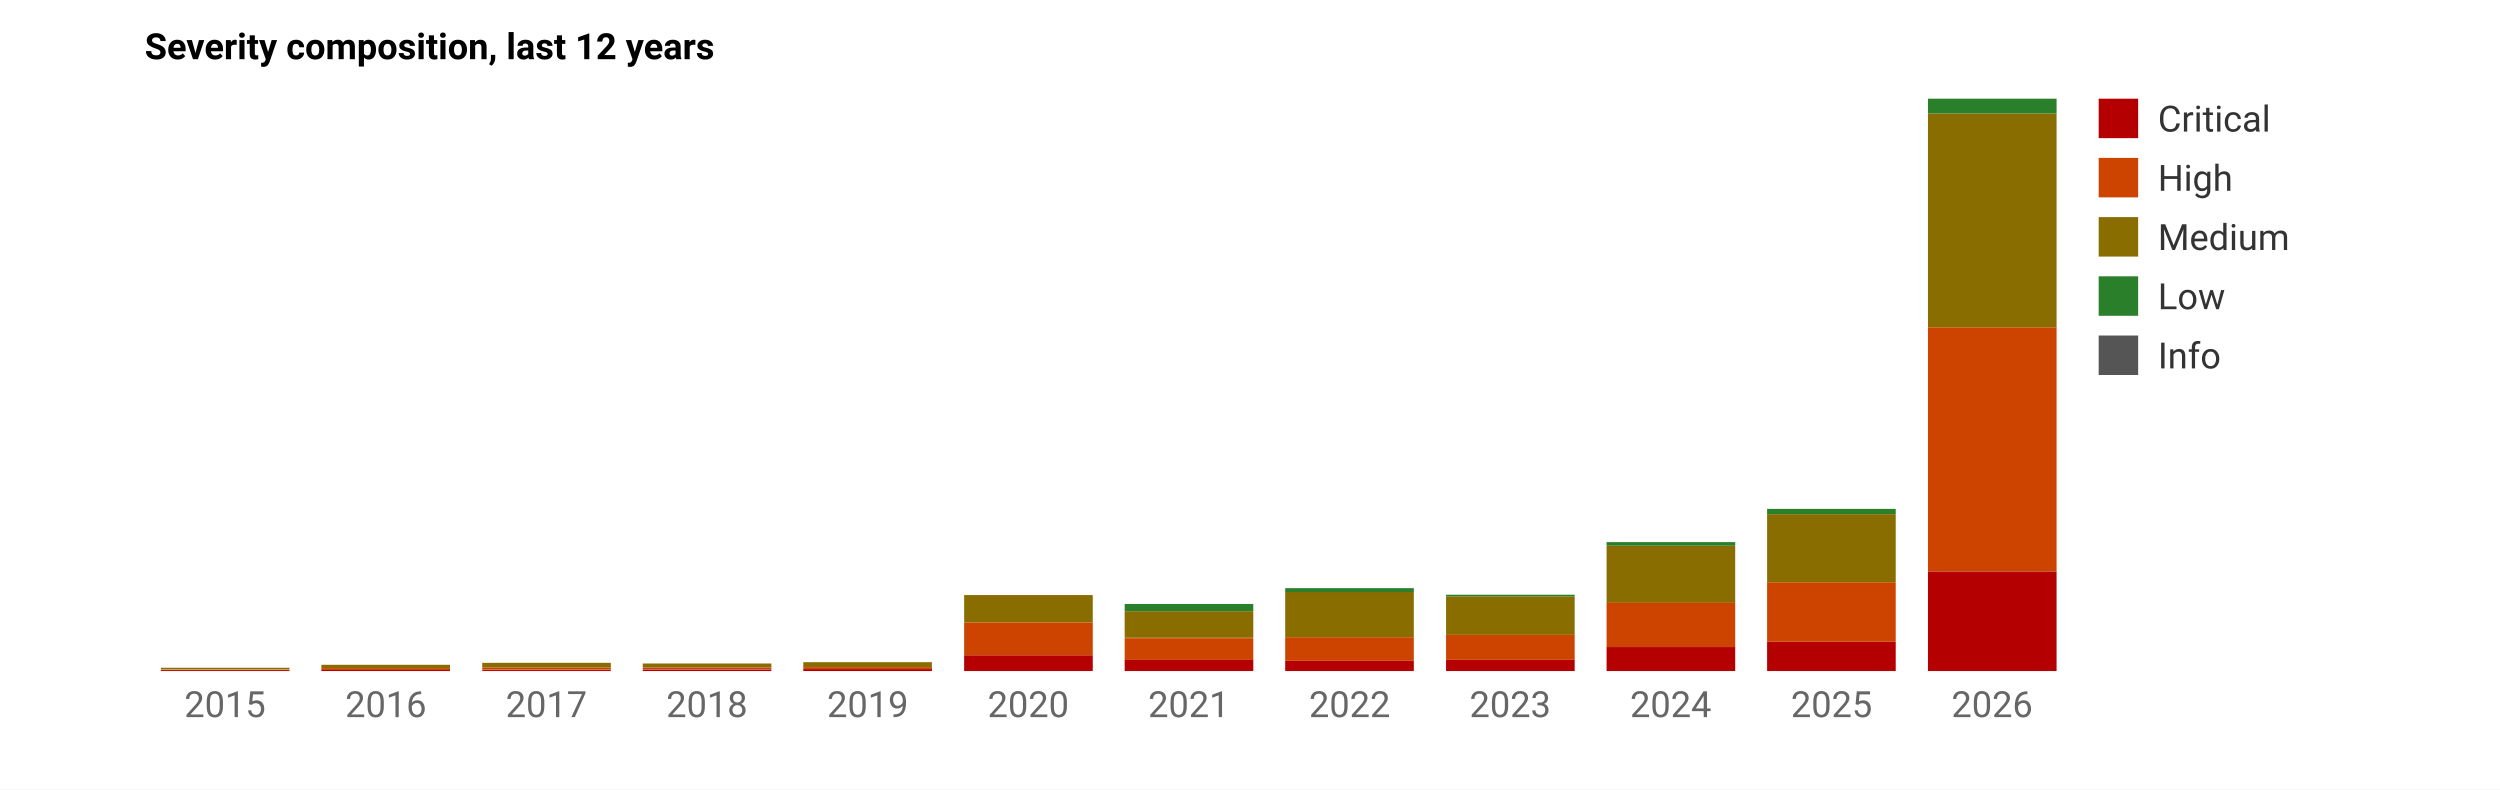
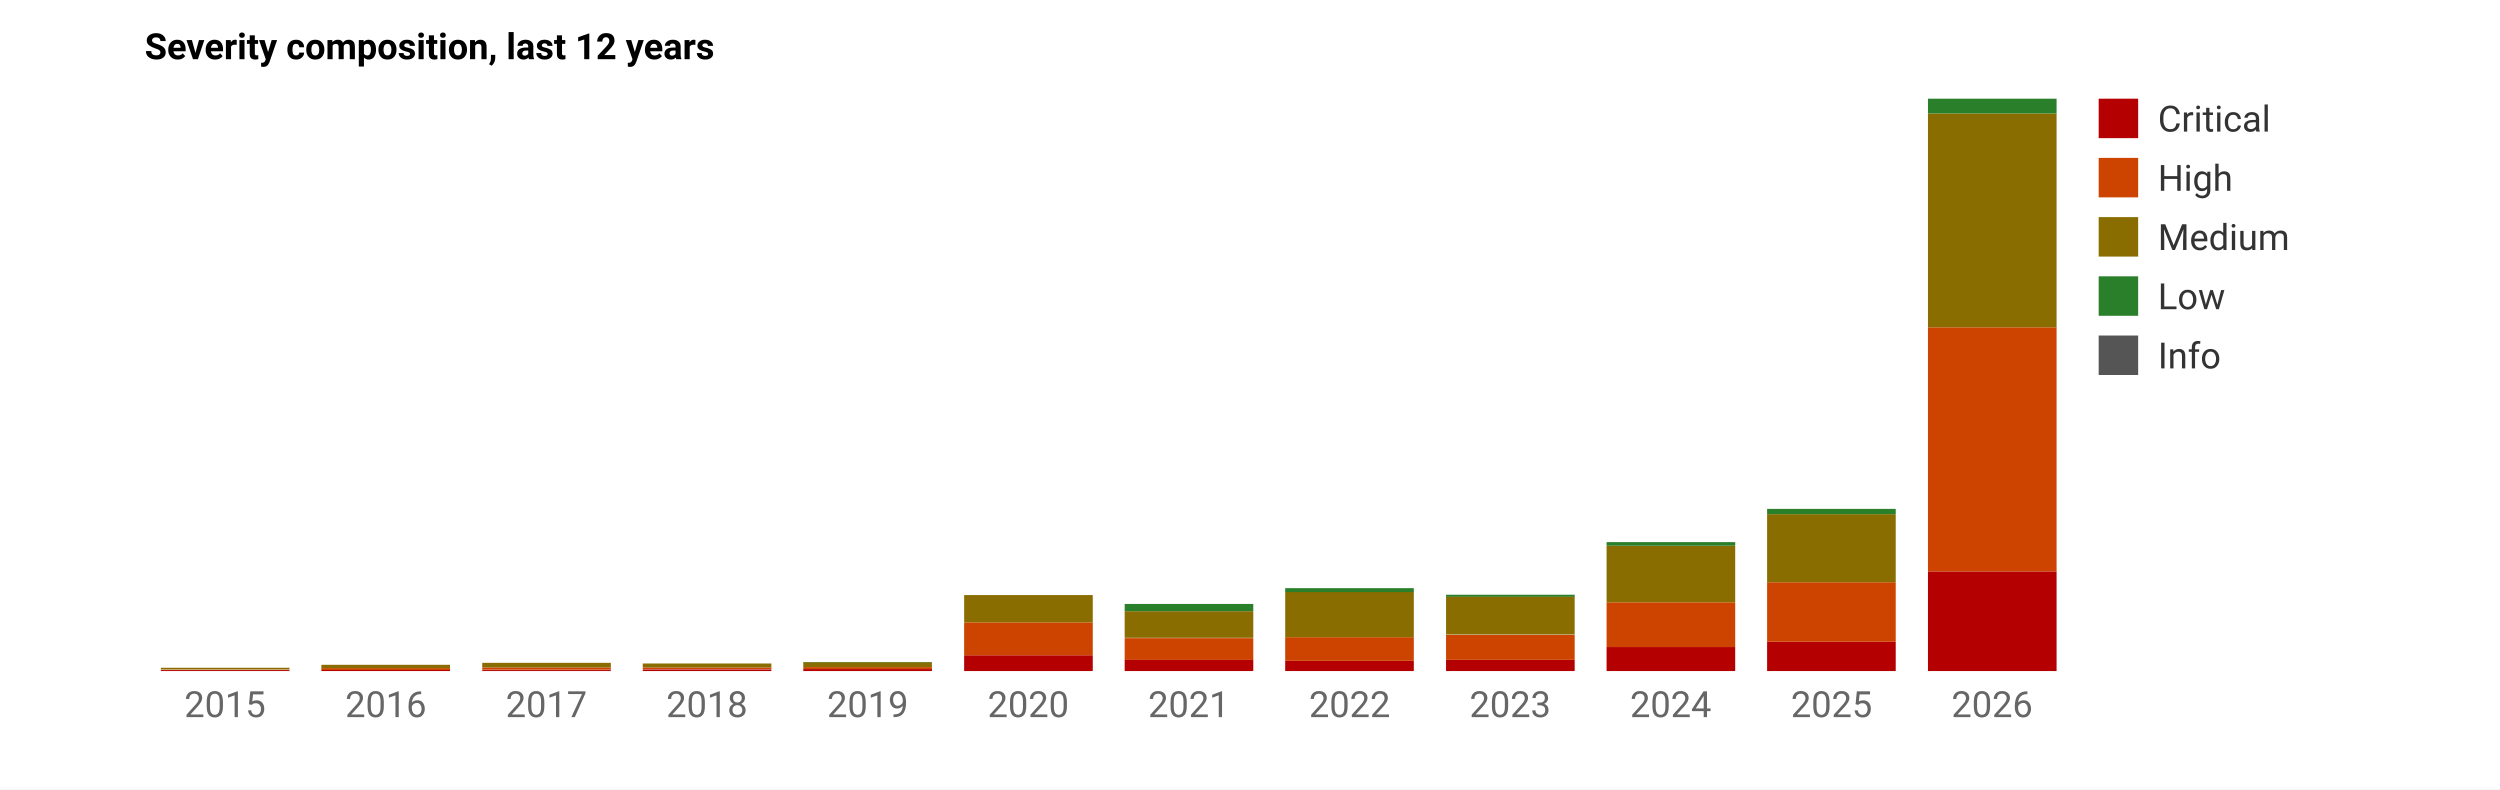
<svg xmlns="http://www.w3.org/2000/svg" viewBox="0 0 760 240" role="img" aria-label="Severity composition per year" font-family="system-ui,-apple-system,Segoe UI,Roboto,sans-serif" font-size="11">
  <rect x="0" y="0" width="100%" height="100%" fill="white" />
  <text x="44" y="18" font-weight="600">Severity composition, last 12 years</text>
  <rect x="48.9" y="203.7" width="39.1" height="0.3" fill="#b40000" />
  <rect x="48.9" y="203.6" width="39.1" height="0.1" fill="#cc4400" />
  <rect x="48.9" y="203.0" width="39.1" height="0.5" fill="#8a6d00" />
  <text x="68.4" y="218" text-anchor="middle" fill="#666">2015</text>
  <rect x="97.7" y="203.6" width="39.1" height="0.4" fill="#b40000" />
  <rect x="97.7" y="203.1" width="39.1" height="0.6" fill="#cc4400" />
  <rect x="97.7" y="202.1" width="39.1" height="1.0" fill="#8a6d00" />
  <text x="117.3" y="218" text-anchor="middle" fill="#666">2016</text>
  <rect x="146.6" y="203.7" width="39.1" height="0.3" fill="#b40000" />
  <rect x="146.6" y="202.9" width="39.1" height="0.7" fill="#cc4400" />
  <rect x="146.6" y="201.5" width="39.1" height="1.4" fill="#8a6d00" />
  <rect x="146.6" y="201.5" width="39.1" height="0.0" fill="#2a7f2a" />
  <text x="166.1" y="218" text-anchor="middle" fill="#666">2017</text>
  <rect x="195.4" y="203.5" width="39.1" height="0.5" fill="#b40000" />
  <rect x="195.4" y="202.9" width="39.1" height="0.5" fill="#cc4400" />
  <rect x="195.4" y="201.7" width="39.1" height="1.2" fill="#8a6d00" />
  <text x="214.9" y="218" text-anchor="middle" fill="#666">2018</text>
  <rect x="244.2" y="203.4" width="39.1" height="0.6" fill="#b40000" />
  <rect x="244.2" y="202.8" width="39.1" height="0.6" fill="#cc4400" />
  <rect x="244.2" y="201.3" width="39.1" height="1.5" fill="#8a6d00" />
-   <rect x="244.2" y="201.3" width="39.1" height="0.0" fill="#2a7f2a" />
+   <rect x="244.2" y="201.3" width="39.1" height="0.1" fill="#2a7f2a" />
  <text x="263.8" y="218" text-anchor="middle" fill="#666">2019</text>
  <rect x="293.1" y="199.2" width="39.1" height="4.8" fill="#b40000" />
  <rect x="293.1" y="189.2" width="39.1" height="10.0" fill="#cc4400" />
  <rect x="293.1" y="180.9" width="39.1" height="8.3" fill="#8a6d00" />
  <rect x="293.1" y="180.8" width="39.1" height="0.0" fill="#2a7f2a" />
  <text x="312.6" y="218" text-anchor="middle" fill="#666">2020</text>
  <rect x="341.9" y="200.5" width="39.1" height="3.5" fill="#b40000" />
  <rect x="341.9" y="194.0" width="39.1" height="6.6" fill="#cc4400" />
  <rect x="341.9" y="185.8" width="39.1" height="8.1" fill="#8a6d00" />
  <rect x="341.9" y="183.6" width="39.1" height="2.2" fill="#2a7f2a" />
  <text x="361.4" y="218" text-anchor="middle" fill="#666">2021</text>
  <rect x="390.7" y="200.9" width="39.1" height="3.1" fill="#b40000" />
  <rect x="390.7" y="193.7" width="39.1" height="7.2" fill="#cc4400" />
  <rect x="390.7" y="179.9" width="39.1" height="13.8" fill="#8a6d00" />
  <rect x="390.7" y="178.8" width="39.1" height="1.2" fill="#2a7f2a" />
  <text x="410.3" y="218" text-anchor="middle" fill="#666">2022</text>
  <rect x="439.6" y="200.6" width="39.1" height="3.4" fill="#b40000" />
  <rect x="439.6" y="193.0" width="39.1" height="7.6" fill="#cc4400" />
-   <rect x="439.6" y="181.3" width="39.1" height="11.7" fill="#8a6d00" />
-   <rect x="439.6" y="180.8" width="39.1" height="0.5" fill="#2a7f2a" />
+   <rect x="439.6" y="181.3" width="39.1" height="11.6" fill="#8a6d00" />
+   <rect x="439.6" y="180.8" width="39.1" height="0.6" fill="#2a7f2a" />
  <text x="459.1" y="218" text-anchor="middle" fill="#666">2023</text>
  <rect x="488.4" y="196.7" width="39.1" height="7.3" fill="#b40000" />
  <rect x="488.4" y="183.1" width="39.1" height="13.6" fill="#cc4400" />
-   <rect x="488.4" y="165.9" width="39.1" height="17.3" fill="#8a6d00" />
+   <rect x="488.4" y="165.9" width="39.1" height="17.2" fill="#8a6d00" />
  <rect x="488.4" y="164.8" width="39.1" height="1.1" fill="#2a7f2a" />
  <text x="507.9" y="218" text-anchor="middle" fill="#666">2024</text>
  <rect x="537.2" y="195.1" width="39.1" height="8.9" fill="#b40000" />
  <rect x="537.2" y="177.0" width="39.1" height="18.1" fill="#cc4400" />
  <rect x="537.2" y="156.3" width="39.1" height="20.7" fill="#8a6d00" />
  <rect x="537.2" y="154.7" width="39.1" height="1.6" fill="#2a7f2a" />
  <text x="556.8" y="218" text-anchor="middle" fill="#666">2025</text>
  <rect x="586.1" y="173.7" width="39.1" height="30.3" fill="#b40000" />
  <rect x="586.1" y="99.5" width="39.1" height="74.2" fill="#cc4400" />
  <rect x="586.1" y="34.5" width="39.1" height="65.0" fill="#8a6d00" />
  <rect x="586.1" y="30.0" width="39.1" height="4.5" fill="#2a7f2a" />
  <text x="605.6" y="218" text-anchor="middle" fill="#666">2026</text>
  <rect x="638" y="30" width="12" height="12" fill="#b40000" />
  <text x="656" y="40" fill="#333">Critical</text>
  <rect x="638" y="48" width="12" height="12" fill="#cc4400" />
  <text x="656" y="58" fill="#333">High</text>
  <rect x="638" y="66" width="12" height="12" fill="#8a6d00" />
  <text x="656" y="76" fill="#333">Medium</text>
  <rect x="638" y="84" width="12" height="12" fill="#2a7f2a" />
  <text x="656" y="94" fill="#333">Low</text>
  <rect x="638" y="102" width="12" height="12" fill="#555555" />
  <text x="656" y="112" fill="#333">Info</text>
</svg>
